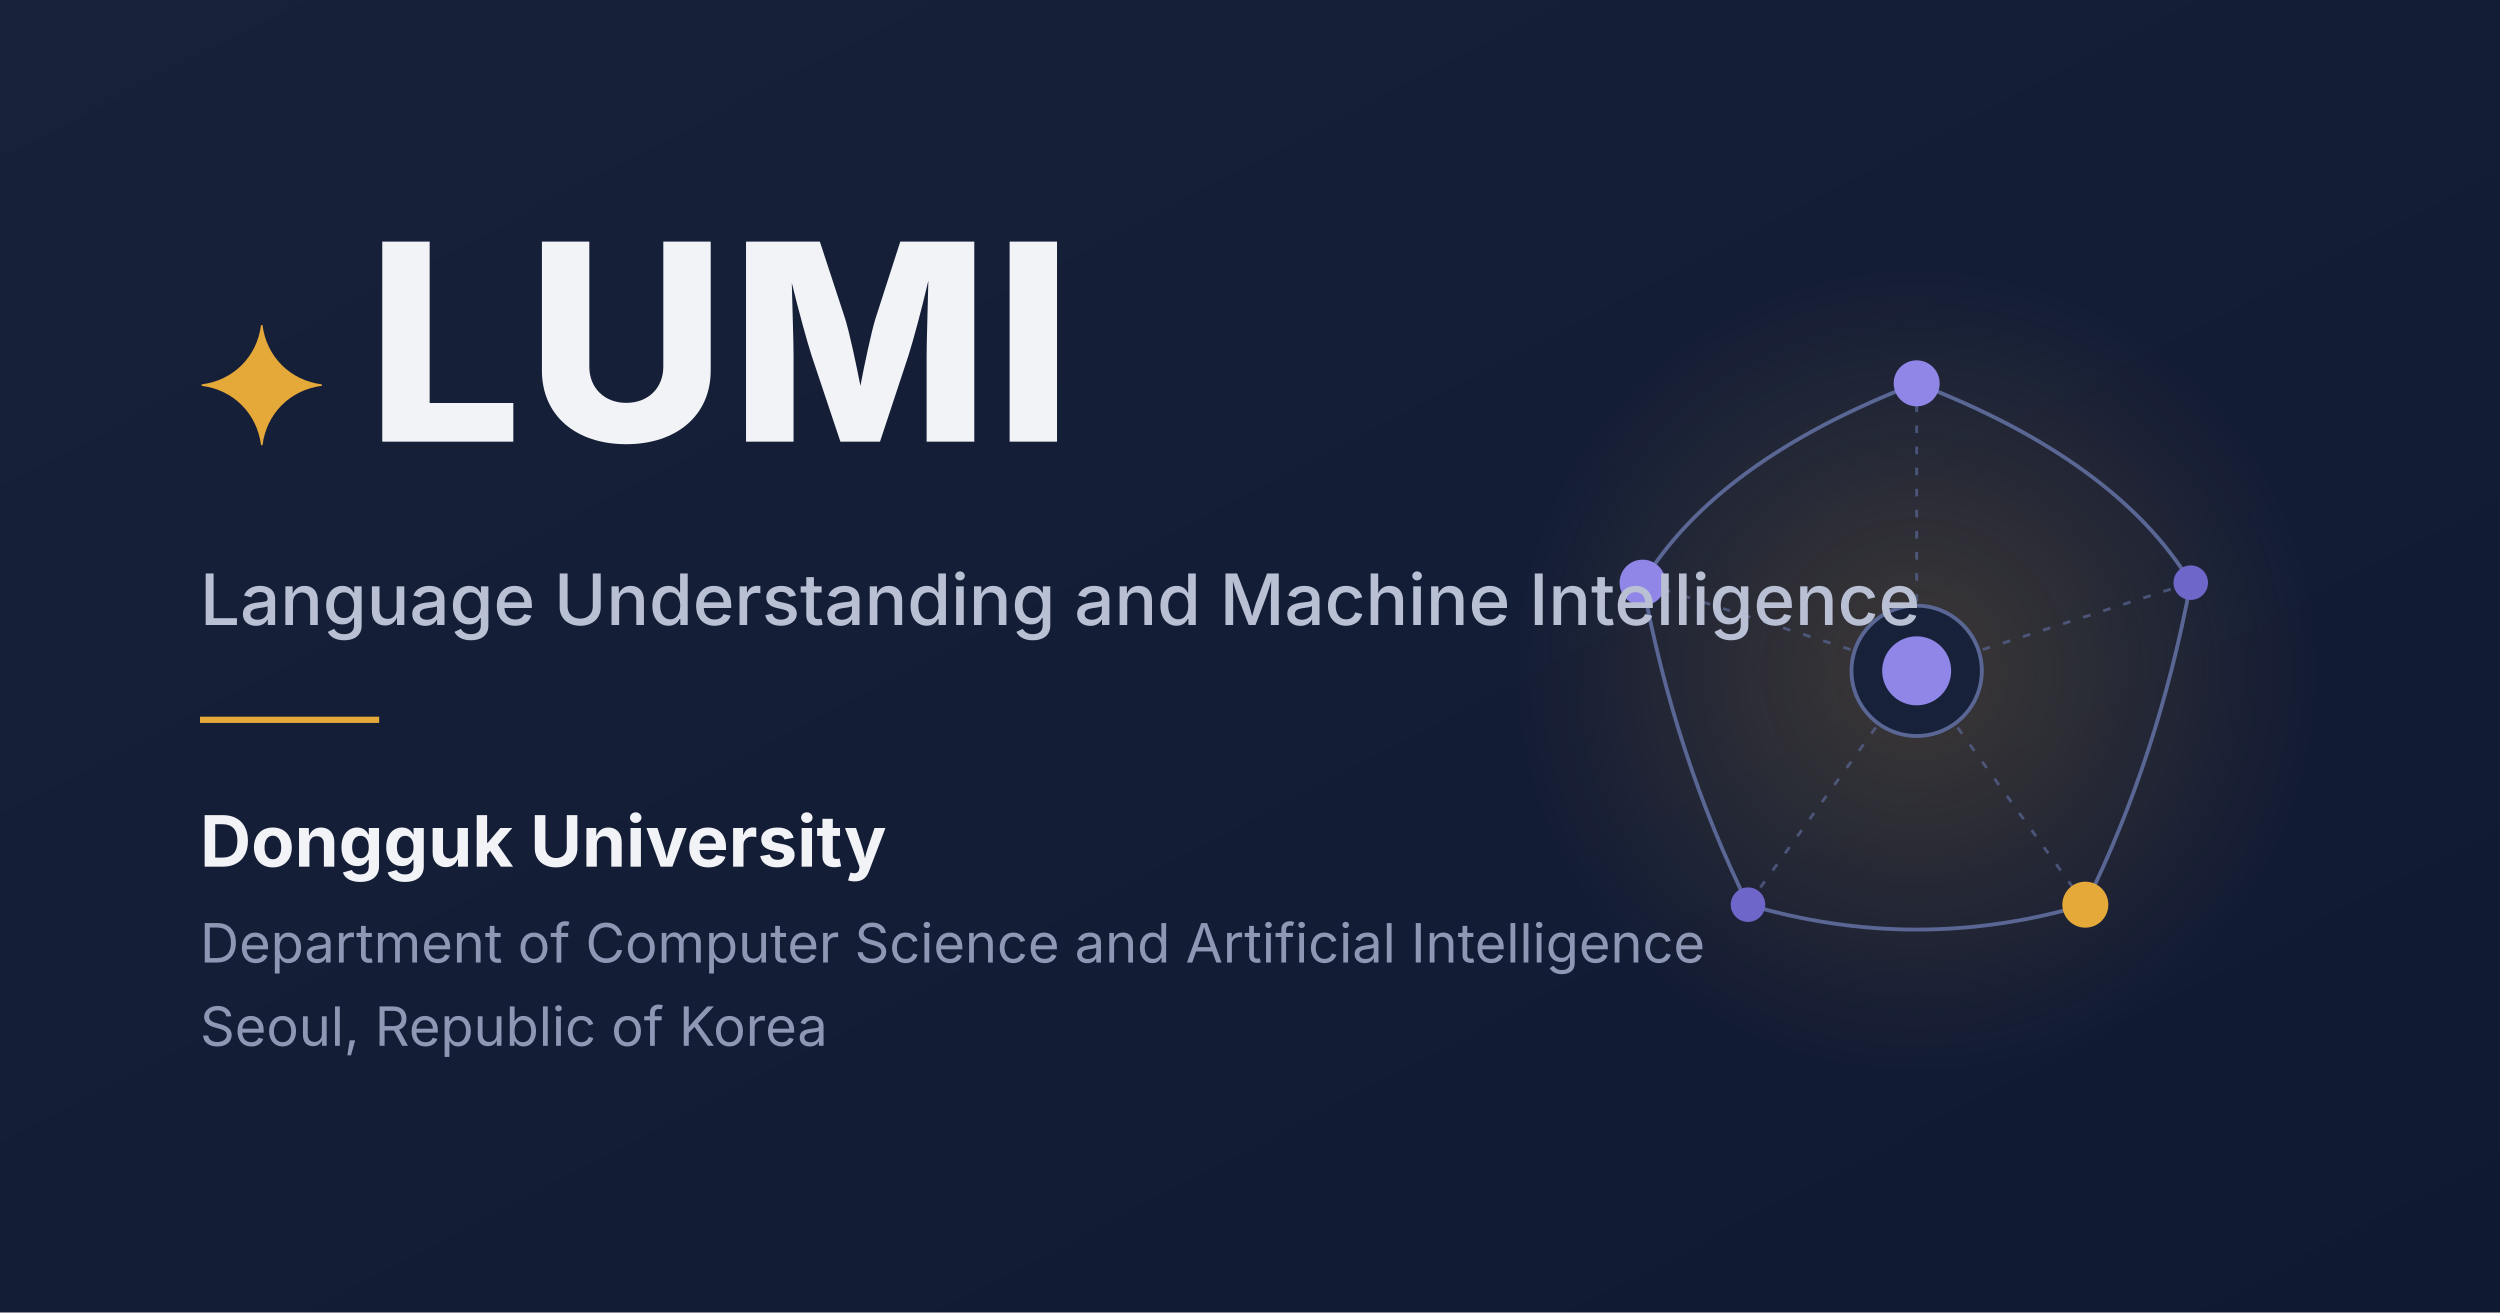
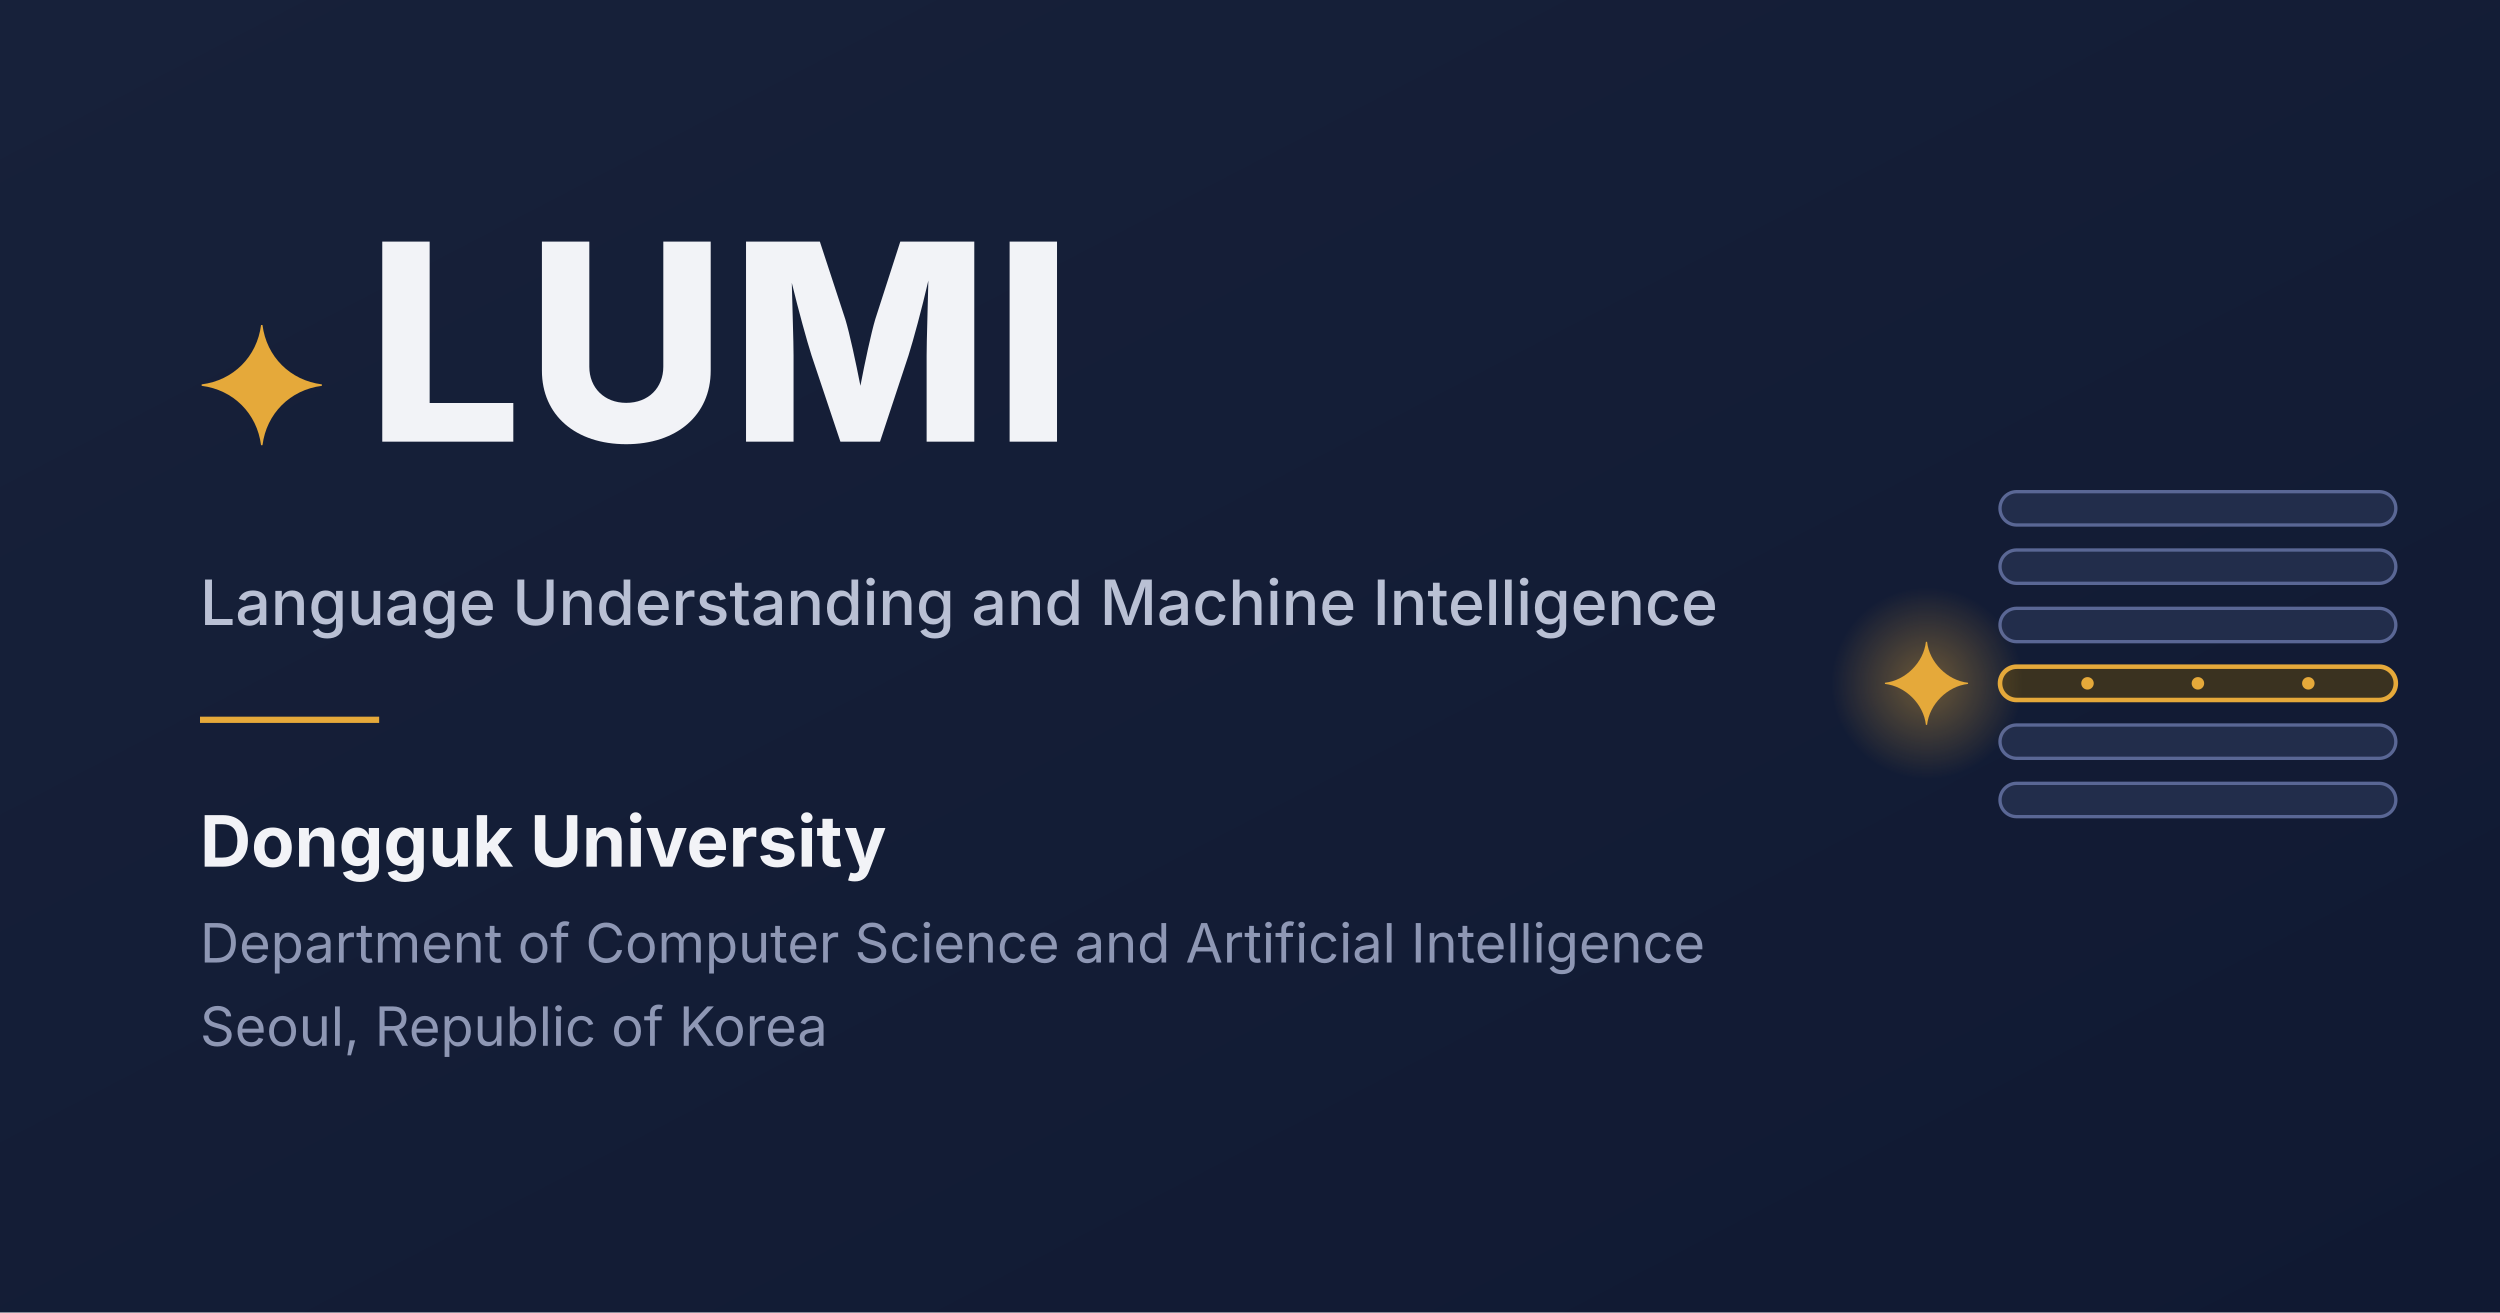
<svg xmlns="http://www.w3.org/2000/svg" width="1200" height="630" viewBox="0 0 1200 630" role="img" aria-label="LUMI Lab — Language Understanding and Machine Intelligence, Dongguk University">
  <defs>
    <linearGradient id="bg" x1="0" y1="0" x2="1" y2="1">
      <stop offset="0%" stop-color="#17213A" />
      <stop offset="100%" stop-color="#101932" />
    </linearGradient>
    <radialGradient id="glow" cx="50%" cy="50%" r="50%">
-       <stop offset="0%" stop-color="#E5A93A" stop-opacity="0.2" />
+       <stop offset="0%" stop-color="#E5A93A" stop-opacity="0.42" />
      <stop offset="100%" stop-color="#E5A93A" stop-opacity="0" />
    </radialGradient>
  </defs>
  <rect width="1200" height="630" fill="url(#bg)" />
-   <g transform="translate(920 322) scale(0.92)">
-     <circle r="210" fill="url(#glow)" />
-     <g fill="none" stroke="#5A6795" stroke-width="2">
-       <path d="M0 -150 Q104 -110 143 -46" />
-       <path d="M143 -46 Q126 45 88 122" />
-       <path d="M88 122 Q0 148 -88 122" />
-       <path d="M-88 122 Q-126 45 -143 -46" />
-       <path d="M-143 -46 Q-104 -110 0 -150" />
-     </g>
-     <g stroke="#5A6795" stroke-width="1.5" stroke-dasharray="4 7" opacity="0.7">
-       <path d="M0 -150V0M143 -46 0 0M88 122 0 0M-88 122 0 0M-143 -46 0 0" />
-     </g>
-     <circle r="34" fill="#17213A" stroke="#5A6795" stroke-width="2" />
-     <circle r="18" fill="#8F86E8" />
-     <circle cx="0" cy="-150" r="12" fill="#8F86E8" />
-     <circle cx="143" cy="-46" r="9" fill="#6F66C9" />
-     <circle cx="-88" cy="122" r="9" fill="#6F66C9" />
-     <circle cx="-143" cy="-46" r="12" fill="#8F86E8" />
-     <circle cx="88" cy="122" r="12" fill="#E5A93A" />
+   <g>
+     <rect x="960" y="236" width="190" height="16" rx="8" fill="#222D4B" stroke="#5A6795" stroke-width="1.6" />
+     <rect x="960" y="264" width="190" height="16" rx="8" fill="#222D4B" stroke="#5A6795" stroke-width="1.6" />
+     <rect x="960" y="292" width="190" height="16" rx="8" fill="#222D4B" stroke="#5A6795" stroke-width="1.6" />
+     <rect x="960" y="320" width="190" height="16" rx="8" fill="#3A3220" stroke="#E5A93A" stroke-width="2.2" />
+     <circle cx="1002" cy="328" r="3" fill="#E5A93A" />
+     <circle cx="1055" cy="328" r="3" fill="#E5A93A" />
+     <circle cx="1108" cy="328" r="3" fill="#E5A93A" />
+     <rect x="960" y="348" width="190" height="16" rx="8" fill="#222D4B" stroke="#5A6795" stroke-width="1.6" />
+     <rect x="960" y="376" width="190" height="16" rx="8" fill="#222D4B" stroke="#5A6795" stroke-width="1.6" />
+     <circle cx="925" cy="328" r="46" fill="url(#glow)" />
+     <path d="M12 1.5c.55 5.2 5.15 9.8 10.35 10.35v.3C17.15 12.7 12.55 17.3 12 22.5h-.3C11.15 17.3 6.55 12.7 1.35 12.15v-.3C6.55 11.3 11.15 6.7 11.7 1.5Z" transform="translate(925 328) scale(1.9) translate(-12 -12)" fill="#E5A93A" />
  </g>
  <g transform="translate(96 196)">
    <path d="M0 -34c1.9 15.2 13.3 26.6 28.5 28.5v.7C13.3 -2.9 1.9 8.5 0 23.7h-.7C-2.6 8.5 -14 -2.9 -29.2 -4.8v-.7C-14 -7.4 -2.6 -18.8 -.7 -34Z" transform="translate(30 -6)" fill="#E5A93A" />
    <text x="80" y="16" font-family="Manrope, Inter, Segoe UI, sans-serif" font-size="132" font-weight="800" letter-spacing="2" fill="#F2F3F7">LUMI</text>
  </g>
-   <text x="96" y="300" font-family="Inter, Segoe UI, sans-serif" font-size="34" font-weight="500" fill="#B9C0D4">Language Understanding and Machine Intelligence</text>
+   <text x="96" y="300" font-family="Inter, Segoe UI, sans-serif" font-size="30" font-weight="500" fill="#B9C0D4">Language Understanding and Machine Intelligence</text>
  <rect x="96" y="344" width="86" height="3" fill="#E5A93A" />
  <text x="96" y="416" font-family="Manrope, Inter, Segoe UI, sans-serif" font-size="34" font-weight="700" fill="#F2F3F7">Dongguk University</text>
  <text x="96" y="462" font-family="Inter, Segoe UI, sans-serif" font-size="26" font-weight="400" fill="#8E97B4">Department of Computer Science and Artificial Intelligence</text>
  <text x="96" y="502" font-family="Inter, Segoe UI, sans-serif" font-size="26" font-weight="400" fill="#8E97B4">Seoul, Republic of Korea</text>
</svg>
